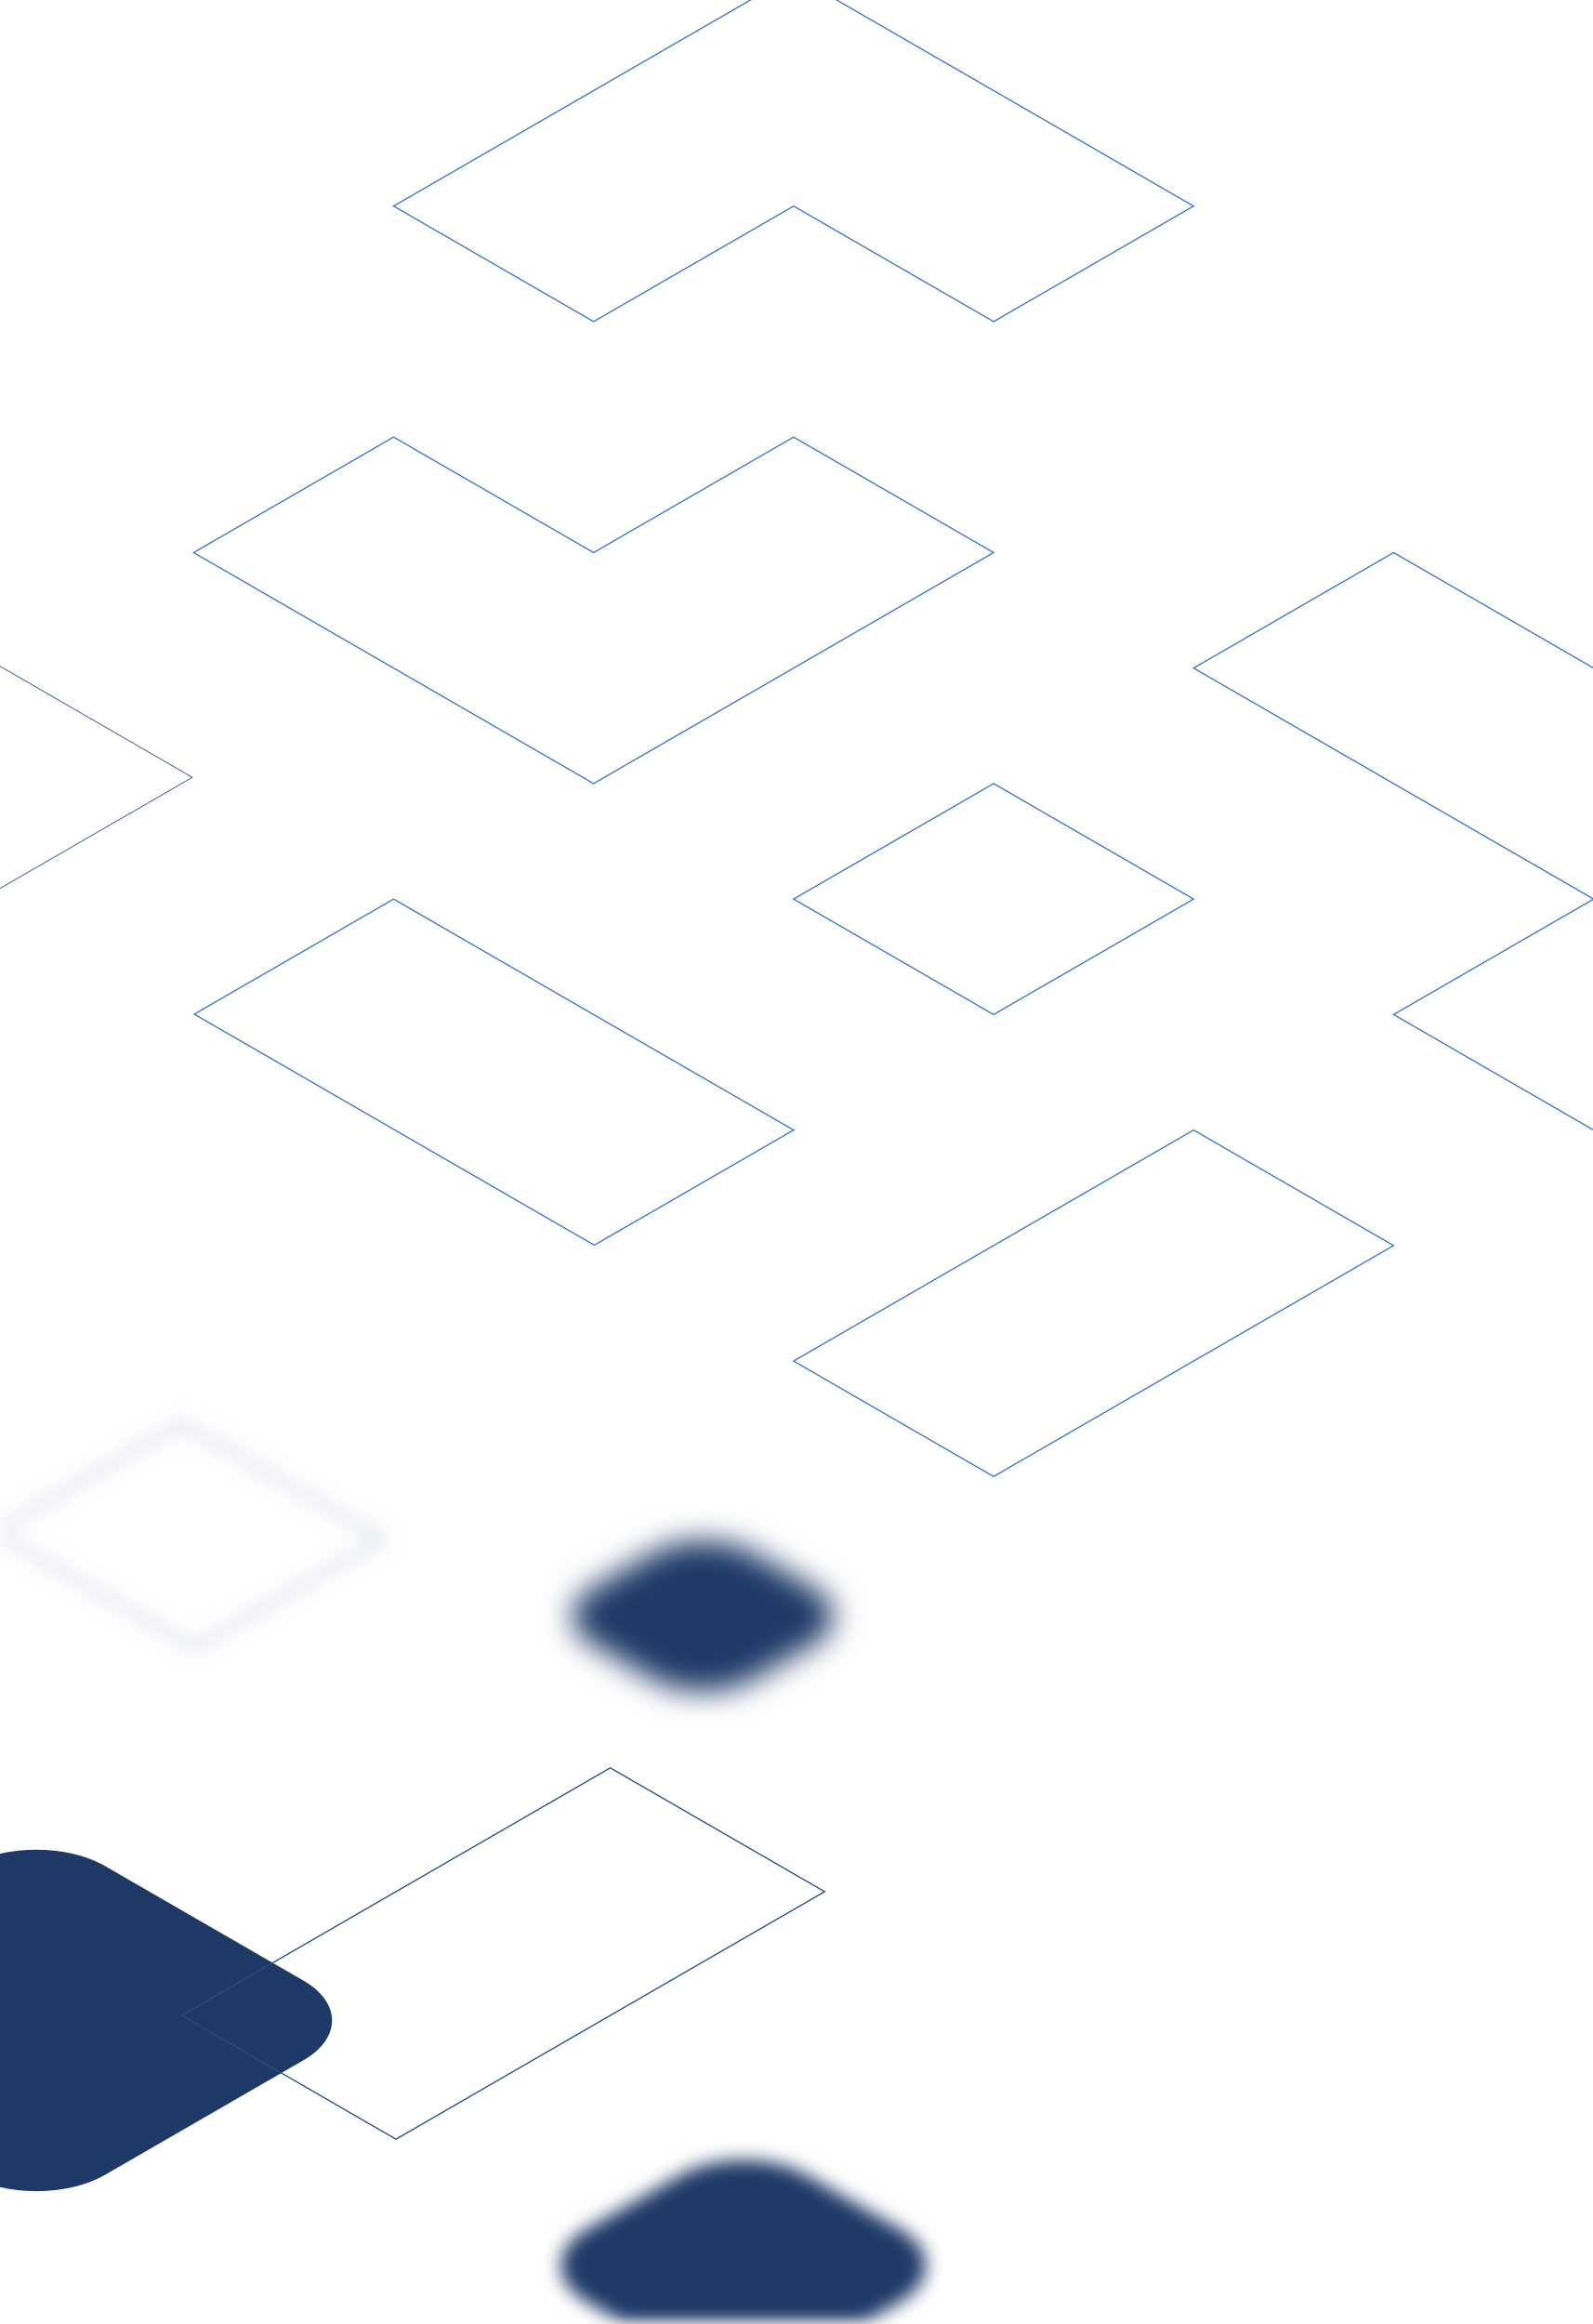
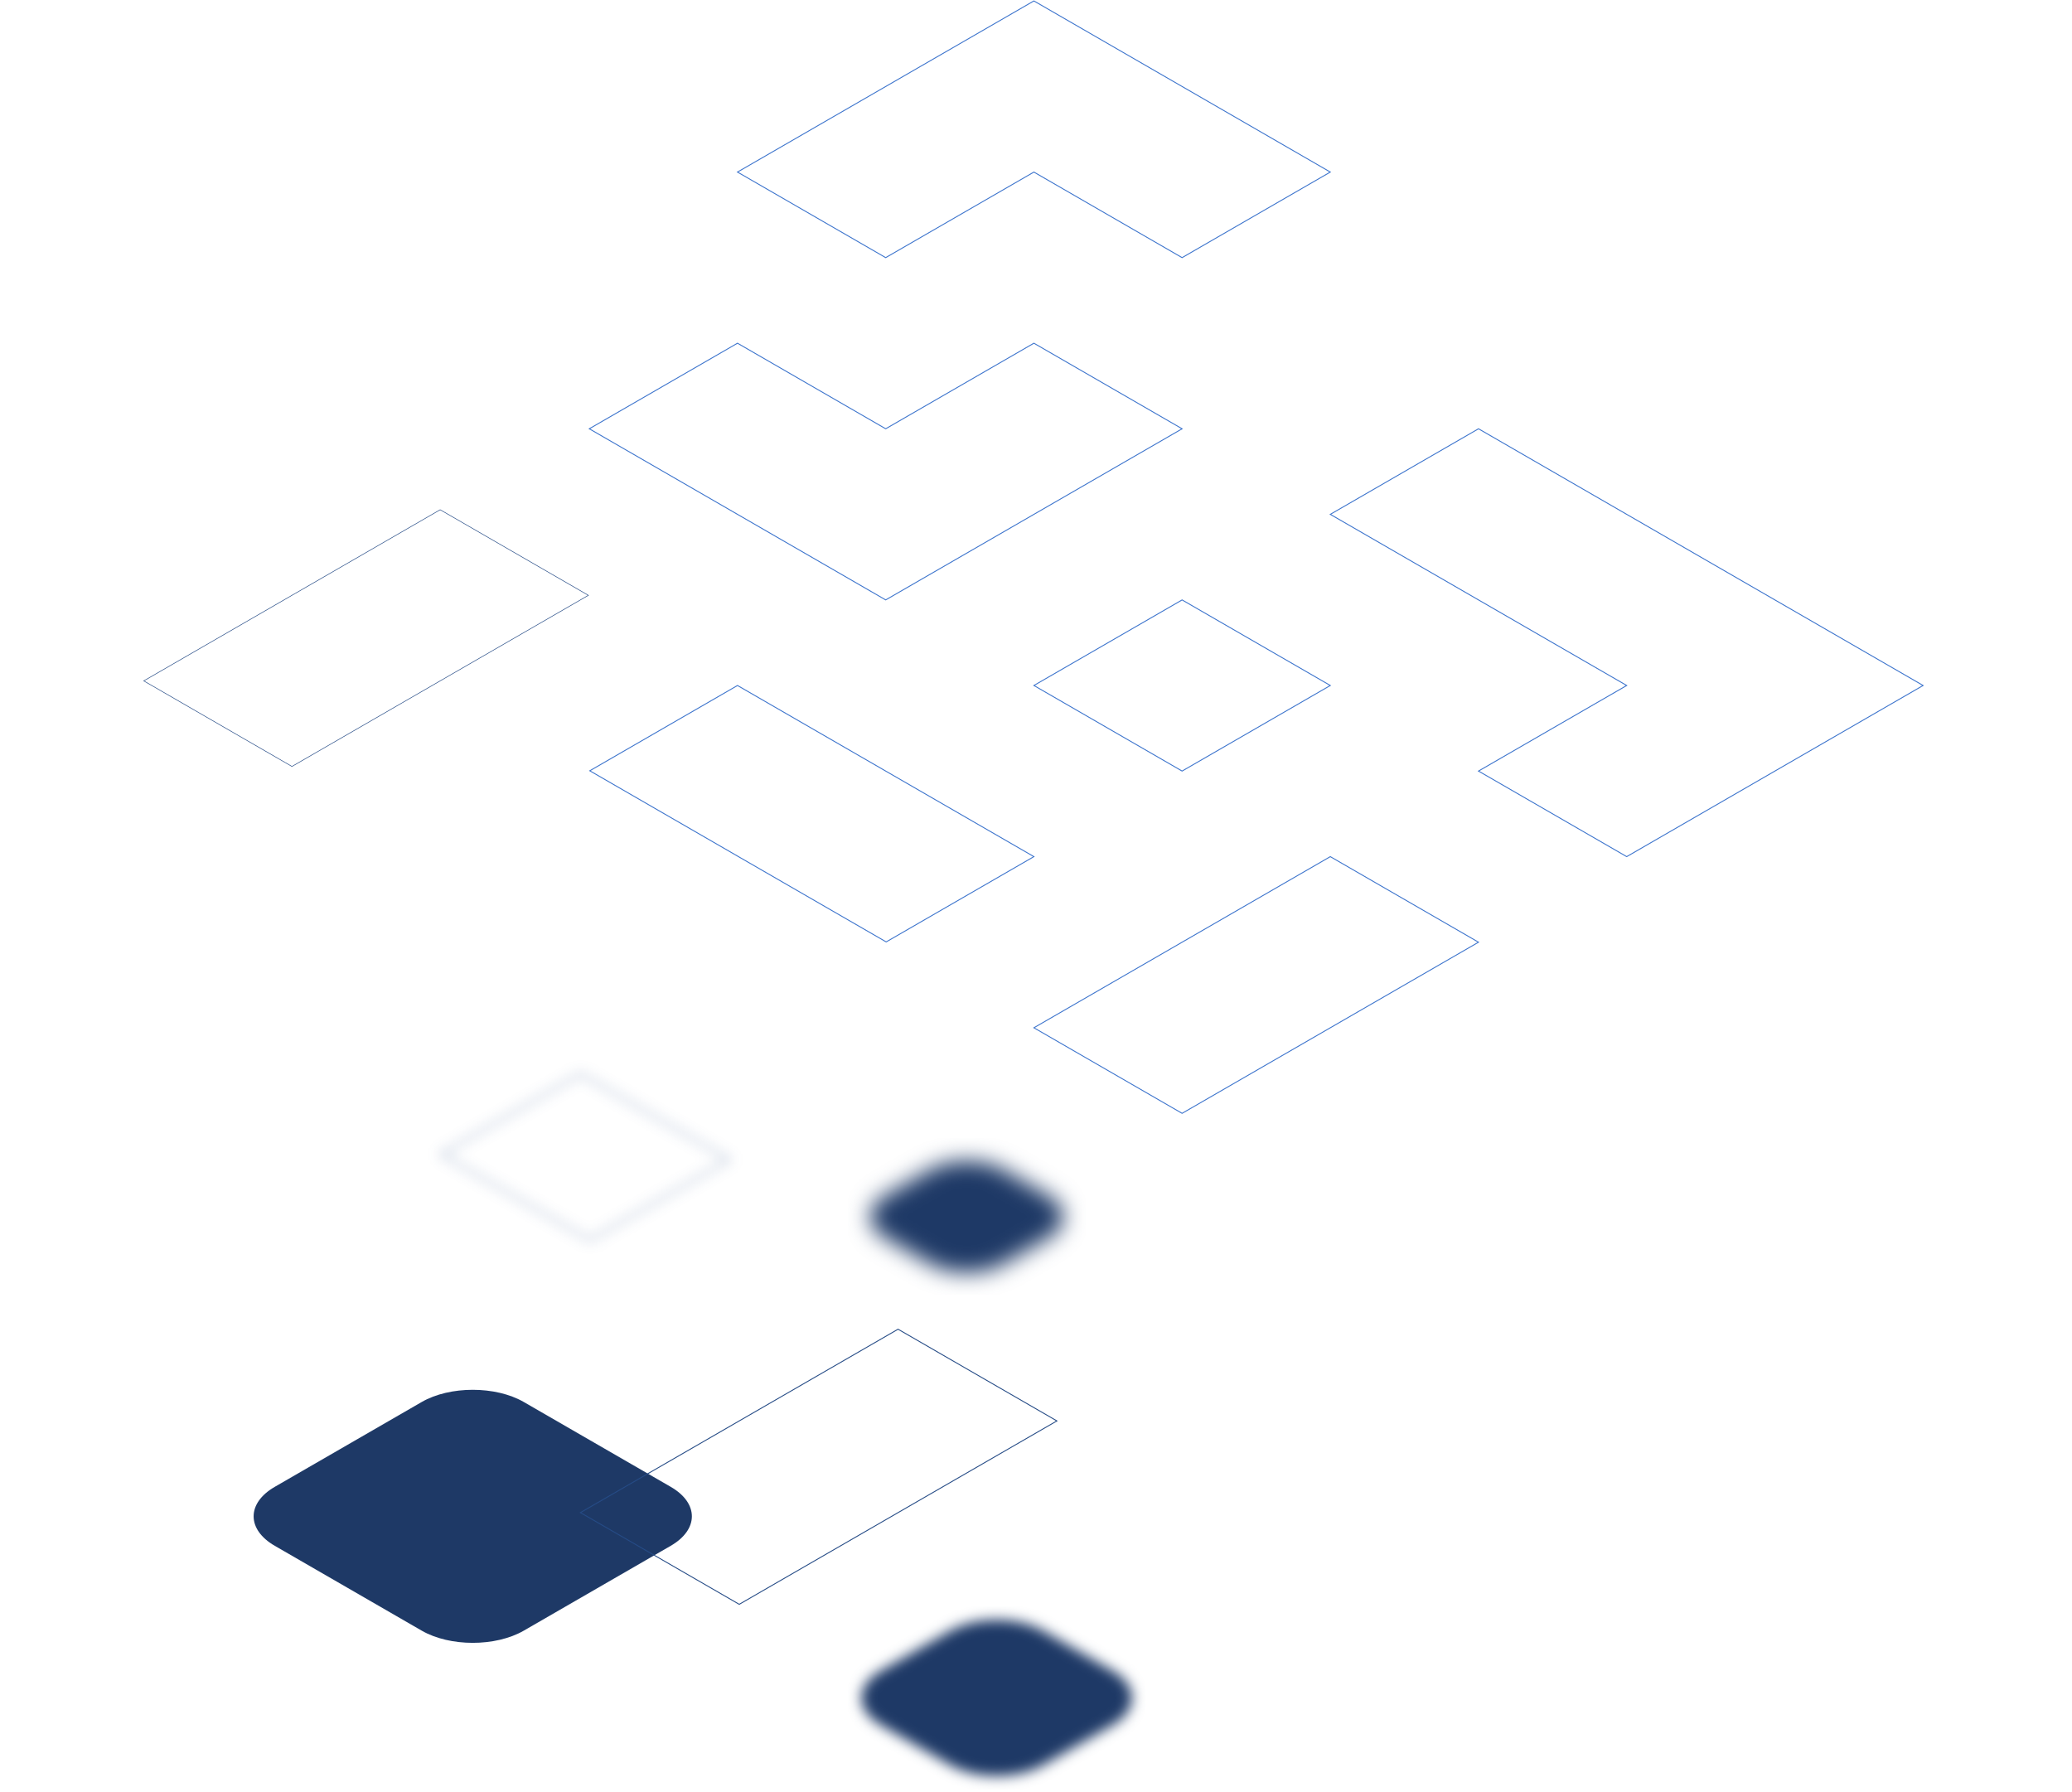
- <svg xmlns="http://www.w3.org/2000/svg" width="1280" height="1868" fill="none">
-   <path d="M477.209 444.163L316.418 351.33l-160.79 92.833 321.581 185.665 321.582-185.665L638 351.33l-160.791 92.833zM638 722.661l160.791-92.833 160.79 92.833-160.79 92.832L638 722.661zm-481.836 92.523l160.255-92.523L638 908.326l-160.255 92.524-321.581-185.666zm1124.996-92.523L959.581 536.996l160.789-92.833 482.37 278.498-321.58 185.665-160.79-92.833 160.79-92.832zM638 1093.99l321.581-185.664 160.789 92.834-321.579 185.66L638 1093.99zM316.418 165.665l160.791 92.833L638 165.665l160.791 92.833 160.79-92.833L638-20 316.418 165.665z" stroke="#3B73CC" />
-   <path d="M-166.954 810.493l-160.79-92.832L-6.163 531.996l160.791 92.832-321.582 185.665z" stroke="#254B86" stroke-width=".619" />
+ <svg xmlns="http://www.w3.org/2000/svg" width="2248" height="1944" fill="none">
+   <path d="M960.914 465.163l-160.79-92.833-160.791 92.833 321.581 185.665L1282.5 465.163l-160.79-92.833-160.796 92.833zm160.796 278.498l160.79-92.833 160.79 92.833-160.79 92.832-160.79-92.832zm-481.841 92.523l160.255-92.523 321.586 185.665-160.26 92.524-321.581-185.666zm1125.001-92.523l-321.58-185.665 160.79-92.833 482.37 278.498-321.58 185.665-160.79-92.833 160.79-92.832zm-643.16 371.329l321.58-185.664 160.79 92.834-321.58 185.66-160.79-92.83zM800.124 186.665l160.79 92.833 160.796-92.833 160.79 92.833 160.79-92.833L1121.71 1 800.124 186.665z" stroke="#3B73CC" />
+   <path d="M316.751 831.493l-160.79-92.832 321.581-185.665 160.791 92.832-321.582 185.665z" stroke="#254B86" stroke-width=".619" />
  <g filter="url(#filter0_f)">
-     <path d="M156.302 1324.41L-5 1231.29 146.186 1144l161.302 93.13-151.186 87.28z" stroke="#254B86" />
+     <path d="M640.007 1345.41l-161.302-93.12L629.891 1165l161.302 93.13-151.186 87.28z" stroke="#254B86" />
  </g>
-   <rect width="312" height="312" rx="64" transform="matrix(.86603 .5 -.86603 .5 29.2 1468)" fill="#1E3966" />
-   <path d="M318.317 1719.46L146 1619.97 490.634 1421l172.318 99.49-344.635 198.97z" stroke="#254B86" />
+   <rect width="312" height="312" rx="64" transform="matrix(.86603 .5 -.86603 .5 512.905 1489)" fill="#1E3966" />
+   <path d="M802.022 1740.46l-172.317-99.49L974.34 1442l172.32 99.49-344.638 198.97z" stroke="#254B86" />
  <g filter="url(#filter1_f)">
-     <rect width="204" height="204" rx="59" transform="matrix(.86603 .5 -.86603 .5 597.669 1719)" fill="#1E3966" />
+     <rect width="204" height="204" rx="59" transform="matrix(.86603 .5 -.86603 .5 1081.37 1740)" fill="#1E3966" />
  </g>
  <g filter="url(#filter2_f)">
-     <rect width="148" height="148" rx="46" transform="matrix(.86603 .5 -.86603 .5 565.172 1225)" fill="#1E3966" />
+     <rect width="148" height="148" rx="46" transform="matrix(.86603 .5 -.86603 .5 1048.88 1246)" fill="#1E3966" />
  </g>
  <defs>
-     <filter id="filter0_f" x="-19.866" y="1129.5" width="342.22" height="209.415" filterUnits="userSpaceOnUse" color-interpolation-filters="sRGB">
+     <filter id="filter0_f" x="463.839" y="1150.5" width="342.22" height="209.415" filterUnits="userSpaceOnUse" color-interpolation-filters="sRGB">
      <feFlood flood-opacity="0" result="BackgroundImageFix" />
      <feBlend in="SourceGraphic" in2="BackgroundImageFix" result="shape" />
      <feGaussianBlur stdDeviation="7" result="effect1_foregroundBlur" />
    </filter>
-     <filter id="filter1_f" x="436.931" y="1722.28" width="321.476" height="197.439" filterUnits="userSpaceOnUse" color-interpolation-filters="sRGB">
+     <filter id="filter1_f" x="920.636" y="1743.28" width="321.476" height="197.439" filterUnits="userSpaceOnUse" color-interpolation-filters="sRGB">
      <feFlood flood-opacity="0" result="BackgroundImageFix" />
      <feBlend in="SourceGraphic" in2="BackgroundImageFix" result="shape" />
      <feGaussianBlur stdDeviation="7" result="effect1_foregroundBlur" />
    </filter>
-     <filter id="filter2_f" x="436.336" y="1214.47" width="257.671" height="169.054" filterUnits="userSpaceOnUse" color-interpolation-filters="sRGB">
+     <filter id="filter2_f" x="920.041" y="1235.47" width="257.671" height="169.054" filterUnits="userSpaceOnUse" color-interpolation-filters="sRGB">
      <feFlood flood-opacity="0" result="BackgroundImageFix" />
      <feBlend in="SourceGraphic" in2="BackgroundImageFix" result="shape" />
      <feGaussianBlur stdDeviation="12" result="effect1_foregroundBlur" />
    </filter>
  </defs>
</svg>
